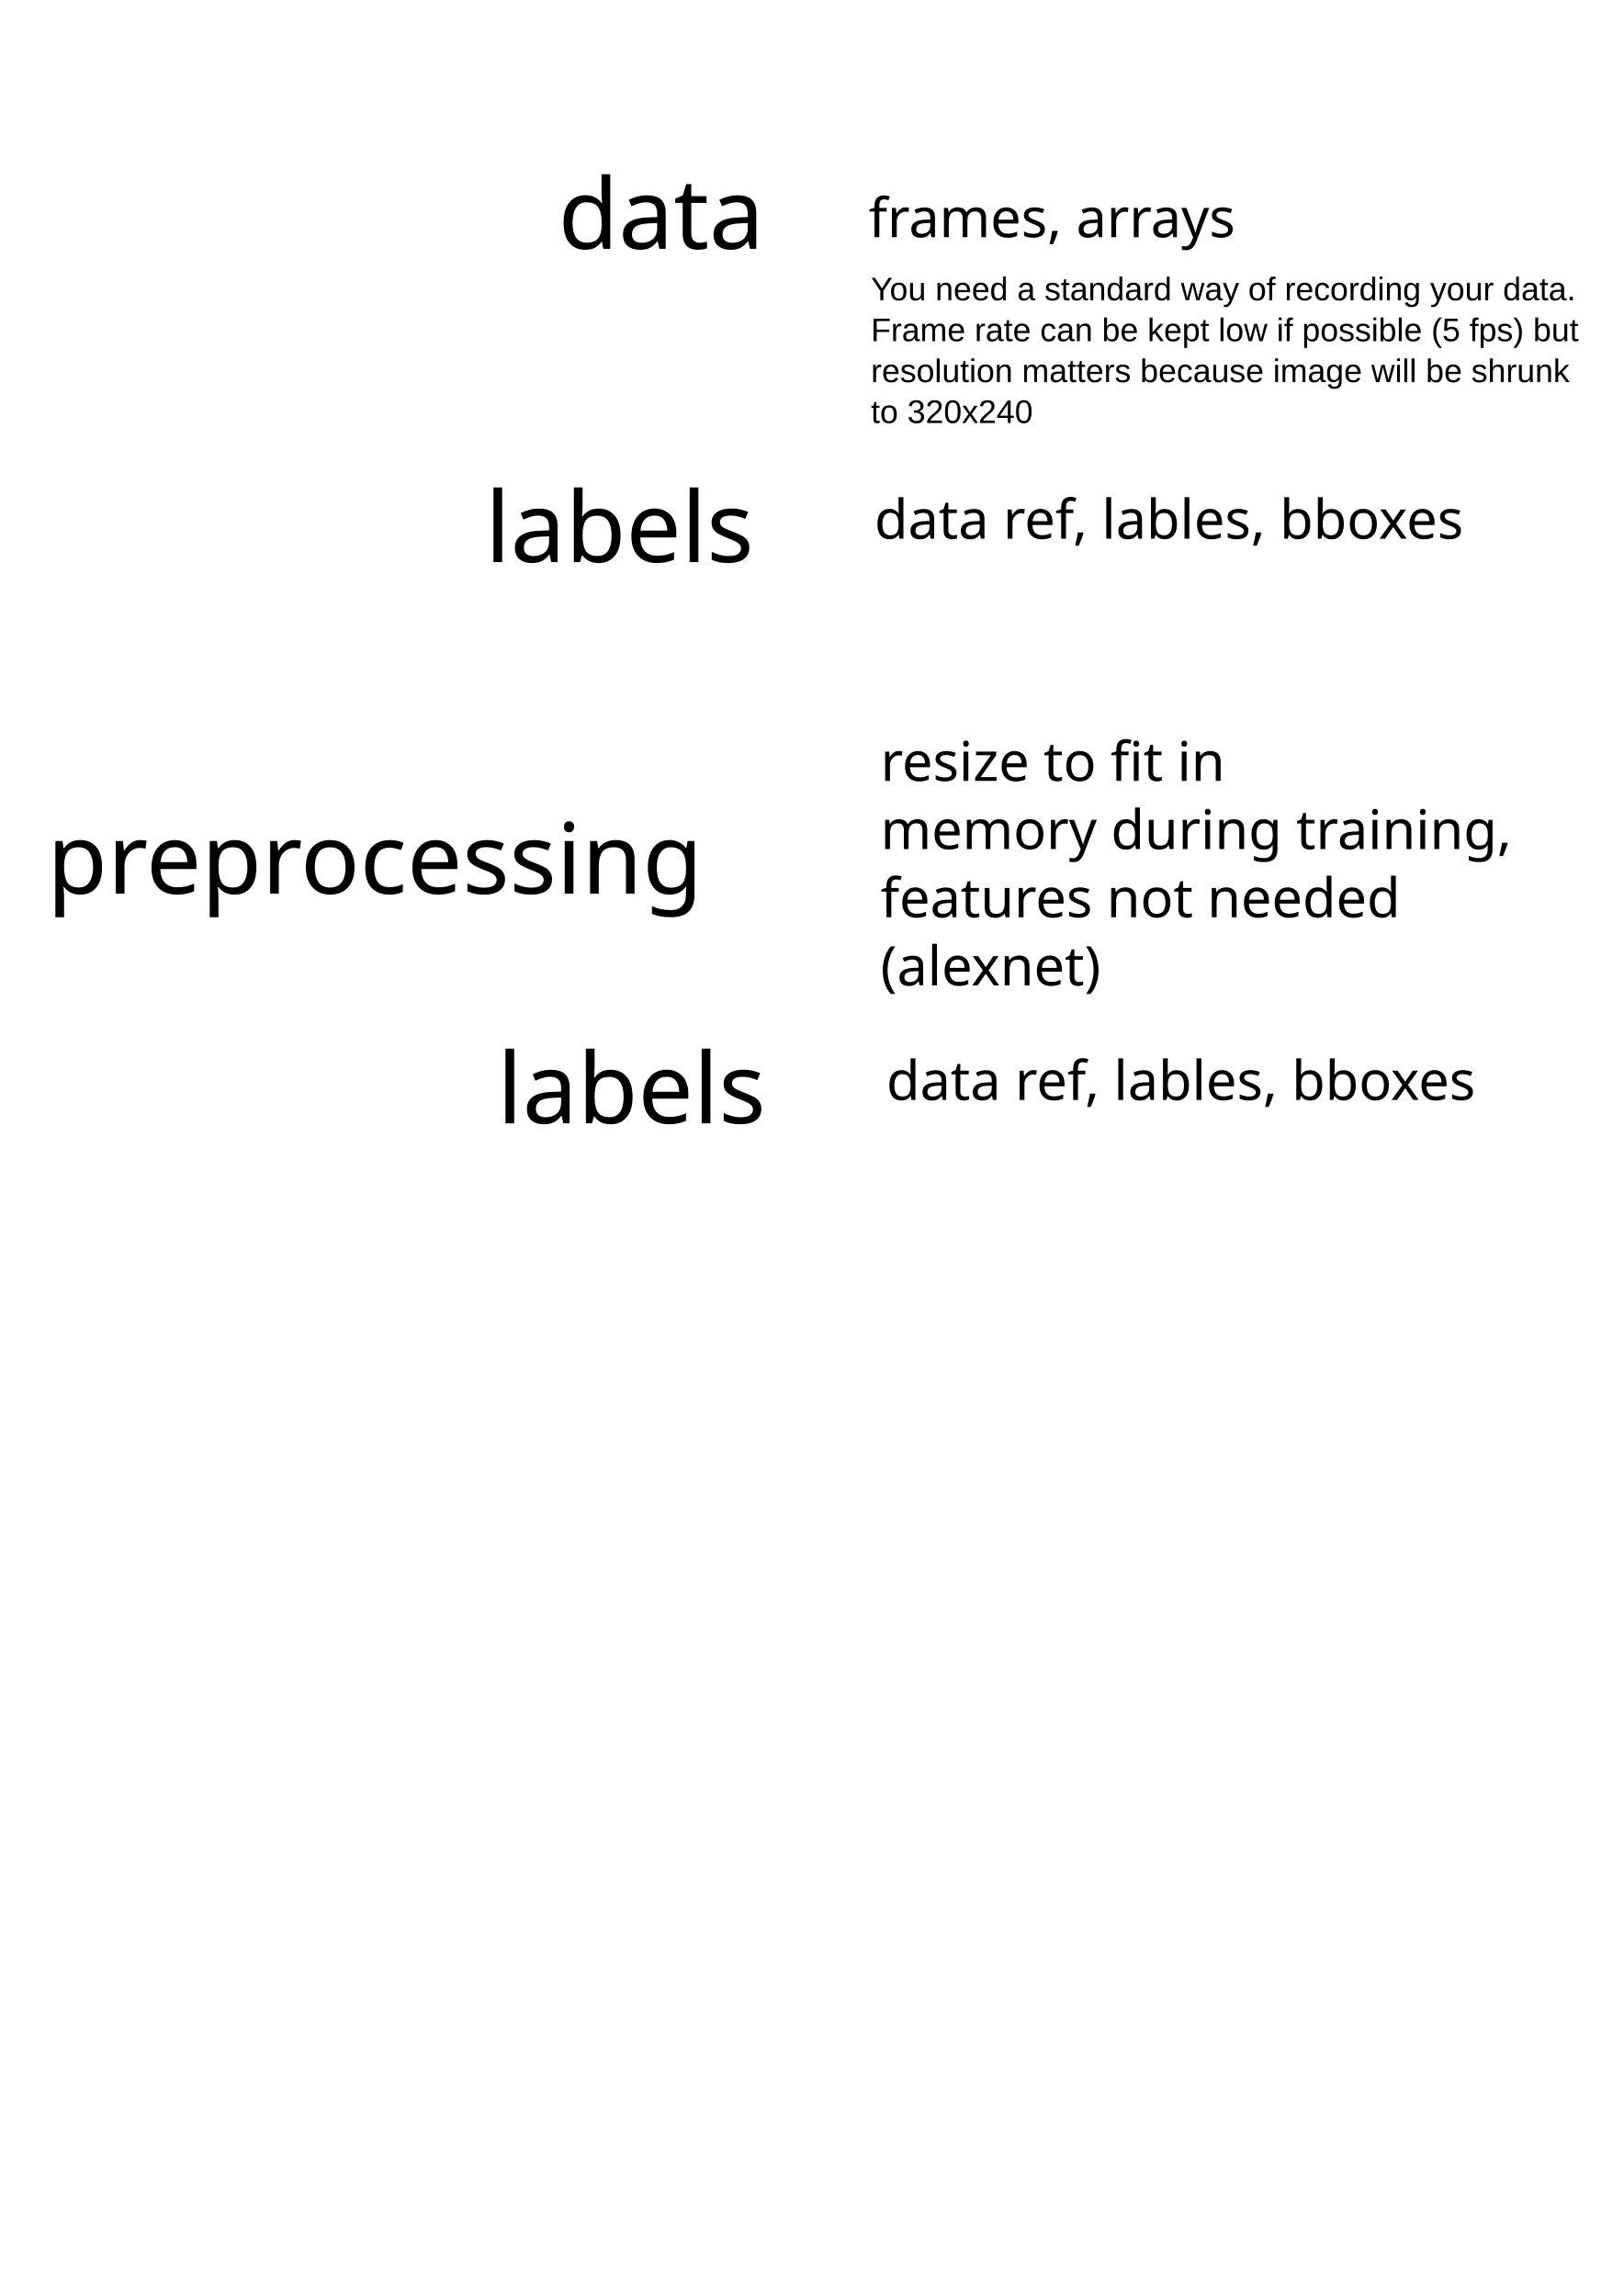
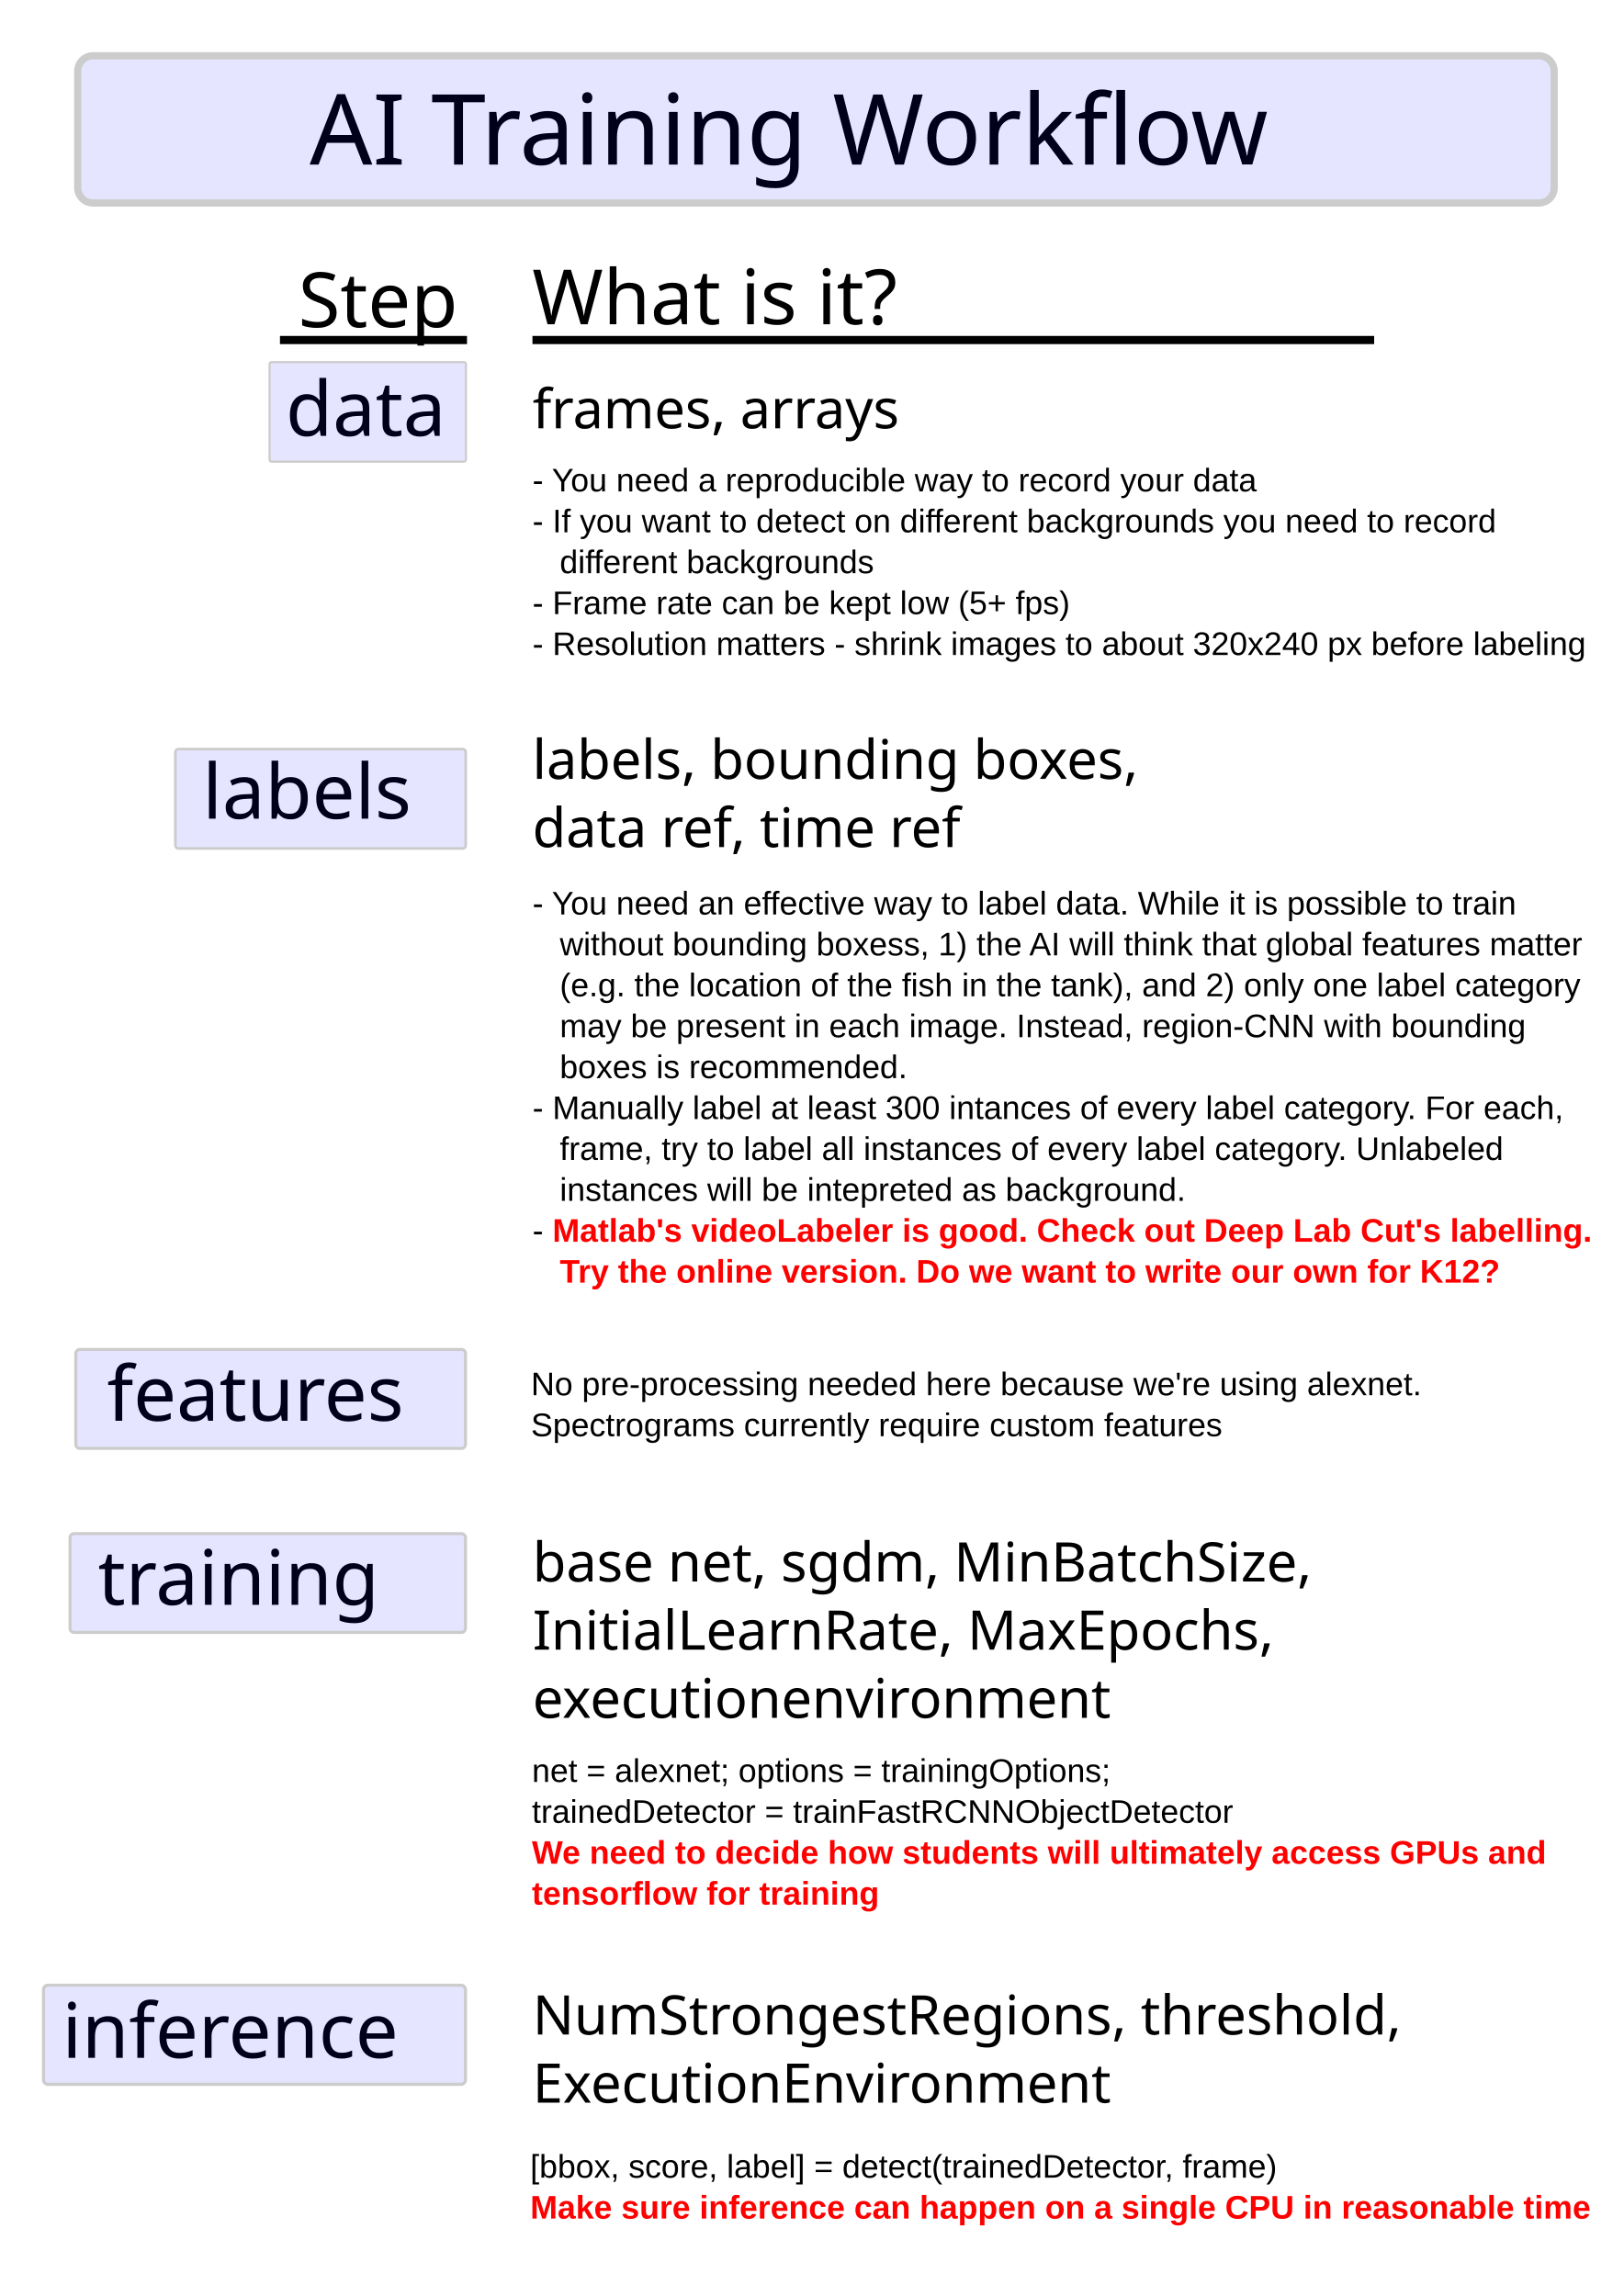
<svg xmlns="http://www.w3.org/2000/svg" width="210mm" height="297mm" viewBox="0 0 210 297" version="1.1" id="svg8">
  <defs id="defs2" />
  <g id="layer1">
-     <text xml:space="preserve" style="font-style:normal;font-variant:normal;font-weight:normal;font-stretch:normal;font-size:4.939px;line-height:1.25;font-family:'Colonna MT';-inkscape-font-specification:'Colonna MT';letter-spacing:0px;word-spacing:0px;fill:#000000;fill-opacity:1;stroke:none;stroke-width:0.265" x="72.193" y="32.19" id="text4514">
-       <tspan id="tspan4512" x="72.193" y="32.19" style="font-style:normal;font-variant:normal;font-weight:normal;font-stretch:normal;font-size:12.7px;font-family:'Comic Book';-inkscape-font-specification:'Comic Book, ';stroke-width:0.265">data</tspan>
+     <text xml:space="preserve" style="font-style:normal;font-variant:normal;font-weight:normal;font-stretch:normal;font-size:7.056px;line-height:1.25;font-family:'Comic Book';-inkscape-font-specification:'Comic Book, ';letter-spacing:0px;word-spacing:0px;fill:#000000;fill-opacity:1;stroke:none;stroke-width:0.265" x="68.878" y="55.398" id="text4522">
+       <tspan x="68.878" y="55.398" style="stroke-width:0.265" id="tspan4524">frames, arrays</tspan>
    </text>
-     <text xml:space="preserve" style="font-style:normal;font-variant:normal;font-weight:normal;font-stretch:normal;font-size:12.7px;line-height:1.25;font-family:'Comic Book';-inkscape-font-specification:'Comic Book, ';letter-spacing:0px;word-spacing:0px;fill:#000000;fill-opacity:1;stroke:none;stroke-width:0.265" x="62.744" y="72.709" id="text4518">
-       <tspan id="tspan4516" x="62.744" y="72.709" style="stroke-width:0.265">labels</tspan>
+     <text xml:space="preserve" style="font-style:normal;font-variant:normal;font-weight:normal;font-stretch:normal;font-size:7.056px;line-height:1.25;font-family:'Comic Book';-inkscape-font-specification:'Comic Book, ';letter-spacing:0px;word-spacing:0px;fill:#000000;fill-opacity:1;stroke:none;stroke-width:0.265" x="68.86" y="100.755" id="text4530">
+       <tspan id="tspan4528" x="68.86" y="100.755" style="stroke-width:0.265">labels, bounding boxes,</tspan>
+       <tspan x="68.86" y="109.574" style="stroke-width:0.265" id="tspan4618">data ref, time ref</tspan>
    </text>
-     <text xml:space="preserve" style="font-style:normal;font-variant:normal;font-weight:normal;font-stretch:normal;font-size:7.056px;line-height:1.25;font-family:'Comic Book';-inkscape-font-specification:'Comic Book, ';letter-spacing:0px;word-spacing:0px;fill:#000000;fill-opacity:1;stroke:none;stroke-width:0.265" x="112.335" y="30.678" id="text4522">
-       <tspan x="112.335" y="30.678" style="stroke-width:0.265" id="tspan4524">frames, arrays</tspan>
+     <text xml:space="preserve" style="font-style:normal;font-variant:normal;font-weight:normal;font-stretch:normal;font-size:7.056px;line-height:1.25;font-family:'Comic Book';-inkscape-font-specification:'Comic Book, ';letter-spacing:0px;word-spacing:0px;fill:#000000;fill-opacity:1;stroke:none;stroke-width:0.265" x="68.888" y="204.573" id="text4530-9">
+       <tspan id="tspan4528-4" x="68.888" y="204.573" style="stroke-width:0.265">base net, sgdm, MinBatchSize, </tspan>
+       <tspan x="68.888" y="213.392" style="stroke-width:0.265" id="tspan4721">InitialLearnRate, MaxEpochs, </tspan>
+       <tspan x="68.888" y="222.212" style="stroke-width:0.265" id="tspan4723">executionenvironment</tspan>
    </text>
-     <text xml:space="preserve" style="font-style:normal;font-variant:normal;font-weight:normal;font-stretch:normal;font-size:7.056px;line-height:1.25;font-family:'Comic Book';-inkscape-font-specification:'Comic Book, ';letter-spacing:0px;word-spacing:0px;fill:#000000;fill-opacity:1;stroke:none;stroke-width:0.265" x="113.09" y="69.685" id="text4530">
-       <tspan id="tspan4528" x="113.09" y="69.685" style="stroke-width:0.265">data ref, lables, bboxes</tspan>
+     <text xml:space="preserve" style="font-style:normal;font-variant:normal;font-weight:normal;font-stretch:normal;font-size:4.233px;line-height:1.25;font-family:Arial;-inkscape-font-specification:Arial;letter-spacing:0px;word-spacing:0px;fill:#000000;fill-opacity:1;stroke:none;stroke-width:0.265" x="68.867" y="63.562" id="text4576">
+       <tspan id="tspan4574" x="68.867" y="63.562" style="stroke-width:0.265">- You need a reproducible way to record your data</tspan>
+       <tspan x="68.867" y="68.854" style="stroke-width:0.265" id="tspan4586">- If you want to detect on different backgrounds you need to record </tspan>
+       <tspan x="68.867" y="74.145" style="stroke-width:0.265" id="tspan4793">   different backgrounds</tspan>
+       <tspan x="68.867" y="79.437" style="stroke-width:0.265" id="tspan4580">- Frame rate can be kept low (5+ fps) </tspan>
+       <tspan x="68.867" y="84.729" style="stroke-width:0.265" id="tspan4582">- Resolution matters - shrink images to about 320x240 px before labeling</tspan>
    </text>
-     <text xml:space="preserve" style="font-style:normal;font-variant:normal;font-weight:normal;font-stretch:normal;font-size:4.939px;line-height:1.25;font-family:'Colonna MT';-inkscape-font-specification:'Colonna MT';letter-spacing:0px;word-spacing:0px;fill:#000000;fill-opacity:1;stroke:none;stroke-width:0.265" x="6.086" y="115.598" id="text4514-6">
-       <tspan id="tspan4512-0" x="6.086" y="115.598" style="font-style:normal;font-variant:normal;font-weight:normal;font-stretch:normal;font-size:12.7px;font-family:'Comic Book';-inkscape-font-specification:'Comic Book, ';stroke-width:0.265">preprocessing</tspan>
+     <text xml:space="preserve" style="font-style:normal;font-variant:normal;font-weight:normal;font-stretch:normal;font-size:4.939px;line-height:1.25;font-family:'Colonna MT';-inkscape-font-specification:'Colonna MT';text-align:center;letter-spacing:0px;word-spacing:0px;text-anchor:middle;fill:#000000;fill-opacity:1;stroke:none;stroke-width:0.265" x="105.235" y="21.286" id="text4514-5">
+       <tspan x="105.235" y="21.286" style="font-style:normal;font-variant:normal;font-weight:normal;font-stretch:normal;font-size:12.7px;font-family:'Comic Book';-inkscape-font-specification:'Comic Book, ';text-align:center;text-anchor:middle;stroke-width:0.265" id="tspan4614">AI Training Workflow</tspan>
    </text>
-     <text xml:space="preserve" style="font-style:normal;font-variant:normal;font-weight:normal;font-stretch:normal;font-size:12.7px;line-height:1.25;font-family:'Comic Book';-inkscape-font-specification:'Comic Book, ';letter-spacing:0px;word-spacing:0px;fill:#000000;fill-opacity:1;stroke:none;stroke-width:0.265" x="64.295" y="145.307" id="text4518-5">
-       <tspan id="tspan4516-0" x="64.295" y="145.307" style="stroke-width:0.265">labels</tspan>
+     <text xml:space="preserve" style="font-style:normal;font-variant:normal;font-weight:normal;font-stretch:normal;font-size:4.233px;line-height:1.25;font-family:Arial;-inkscape-font-specification:Arial;letter-spacing:0px;word-spacing:0px;fill:#000000;fill-opacity:1;stroke:none;stroke-width:0.265" x="68.867" y="118.293" id="text4622">
+       <tspan id="tspan4620" x="68.867" y="118.293" style="stroke-width:0.265">- You need an effective way to label data. While it is possible to train </tspan>
+       <tspan x="68.867" y="123.585" style="stroke-width:0.265" id="tspan4811">   without bounding boxess, 1) the AI will think that global features matter </tspan>
+       <tspan x="68.867" y="128.876" style="stroke-width:0.265" id="tspan4813">   (e.g. the location of the fish in the tank), and 2) only one label category</tspan>
+       <tspan x="68.867" y="134.168" style="stroke-width:0.265" id="tspan4837">   may be present in each image. Instead, region-CNN with bounding </tspan>
+       <tspan x="68.867" y="139.46" style="stroke-width:0.265" id="tspan4841">   boxes is recommended.</tspan>
+       <tspan x="68.867" y="144.751" style="stroke-width:0.265" id="tspan4855">- Manually label at least 300 intances of every label category. For each,</tspan>
+       <tspan x="68.867" y="150.043" style="stroke-width:0.265" id="tspan4853">   frame, try to label all instances of every label category. Unlabeled </tspan>
+       <tspan x="68.867" y="155.335" style="stroke-width:0.265" id="tspan4863">   instances will be intepreted as background.</tspan>
+       <tspan x="68.867" y="160.626" style="stroke-width:0.265" id="tspan4628">-<tspan style="font-weight:bold;fill:#ff0000" id="tspan4982"> Matlab's videoLabeler is good. Check out Deep Lab Cut's labelling.</tspan>
+       </tspan>
+       <tspan x="68.867" y="165.918" style="font-weight:bold;fill:#ff0000;stroke-width:0.265" id="tspan4875">   Try the online version. Do we want to write our own for K12?</tspan>
    </text>
-     <text xml:space="preserve" style="font-style:normal;font-variant:normal;font-weight:normal;font-stretch:normal;font-size:7.056px;line-height:1.25;font-family:'Comic Book';-inkscape-font-specification:'Comic Book, ';letter-spacing:0px;word-spacing:0px;fill:#000000;fill-opacity:1;stroke:none;stroke-width:0.265" x="113.885" y="101.008" id="text4522-4">
-       <tspan x="113.885" y="101.008" style="stroke-width:0.265" id="tspan4524-9">resize to fit in </tspan>
-       <tspan x="113.885" y="109.827" style="stroke-width:0.265" id="tspan4568">memory during training,</tspan>
-       <tspan x="113.885" y="118.647" style="stroke-width:0.265" id="tspan4570">features not needed </tspan>
-       <tspan x="113.885" y="127.466" style="stroke-width:0.265" id="tspan4572">(alexnet)</tspan>
+     <text xml:space="preserve" style="font-style:normal;font-variant:normal;font-weight:normal;font-stretch:normal;font-size:4.233px;line-height:1.25;font-family:Arial;-inkscape-font-specification:Arial;letter-spacing:0px;word-spacing:0px;fill:#000000;fill-opacity:1;stroke:none;stroke-width:0.265" x="68.793" y="230.5" id="text4666">
+       <tspan x="68.793" y="230.5" style="stroke-width:0.265" id="tspan4678">net = alexnet; options = trainingOptions;</tspan>
+       <tspan x="68.793" y="235.792" style="stroke-width:0.265" id="tspan4670">trainedDetector = trainFastRCNNObjectDetector</tspan>
+       <tspan x="68.793" y="241.083" style="font-weight:bold;fill:#ff0000;stroke-width:0.265" id="tspan4978">We need to decide how students will ultimately access GPUs and </tspan>
+       <tspan x="68.793" y="246.375" style="font-weight:bold;fill:#ff0000;stroke-width:0.265" id="tspan4980">tensorflow for training</tspan>
    </text>
-     <text xml:space="preserve" style="font-style:normal;font-variant:normal;font-weight:normal;font-stretch:normal;font-size:7.056px;line-height:1.25;font-family:'Comic Book';-inkscape-font-specification:'Comic Book, ';letter-spacing:0px;word-spacing:0px;fill:#000000;fill-opacity:1;stroke:none;stroke-width:0.265" x="114.641" y="142.283" id="text4530-9">
-       <tspan id="tspan4528-4" x="114.641" y="142.283" style="stroke-width:0.265">data ref, lables, bboxes</tspan>
+     <text xml:space="preserve" style="font-style:normal;font-variant:normal;font-weight:normal;font-stretch:normal;font-size:7.056px;line-height:1.25;font-family:'Comic Book';-inkscape-font-specification:'Comic Book, ';letter-spacing:0px;word-spacing:0px;fill:#000000;fill-opacity:1;stroke:none;stroke-width:0.265" x="68.881" y="263.173" id="text4530-9-1">
+       <tspan id="tspan4528-4-5" x="68.881" y="263.173" style="stroke-width:0.265">NumStrongestRegions, threshold, </tspan>
+       <tspan x="68.881" y="271.993" style="stroke-width:0.265" id="tspan4895">ExecutionEnvironment</tspan>
    </text>
-     <text xml:space="preserve" style="font-style:normal;font-variant:normal;font-weight:normal;font-stretch:normal;font-size:4.233px;line-height:1.25;font-family:Arial;-inkscape-font-specification:Arial;letter-spacing:0px;word-spacing:0px;fill:#000000;fill-opacity:1;stroke:none;stroke-width:0.265" x="112.637" y="38.842" id="text4576">
-       <tspan id="tspan4574" x="112.637" y="38.842" style="stroke-width:0.265">You need a standard way of recording your data.</tspan>
-       <tspan x="112.637" y="44.134" style="stroke-width:0.265" id="tspan4578">Frame rate can be kept low if possible (5 fps) but</tspan>
-       <tspan x="112.637" y="49.426" style="stroke-width:0.265" id="tspan4580">resolution matters because image will be shrunk</tspan>
-       <tspan x="112.637" y="54.717" style="stroke-width:0.265" id="tspan4582">to 320x240</tspan>
+     <text xml:space="preserve" style="font-style:normal;font-variant:normal;font-weight:normal;font-stretch:normal;font-size:4.233px;line-height:1.25;font-family:Arial;-inkscape-font-specification:Arial;letter-spacing:0px;word-spacing:0px;fill:#000000;fill-opacity:1;stroke:none;stroke-width:0.265" x="68.58" y="281.693" id="text4666-8">
+       <tspan x="68.58" y="281.693" style="stroke-width:0.265" id="tspan4744">[bbox, score, label] = detect(trainedDetector, frame)</tspan>
+       <tspan x="68.58" y="286.984" style="font-weight:bold;fill:#ff0000;stroke-width:0.265" id="tspan4984">Make sure inference can happen on a single CPU in reasonable time</tspan>
    </text>
+     <text xml:space="preserve" style="font-style:normal;font-variant:normal;font-weight:normal;font-stretch:normal;font-size:4.233px;line-height:1.25;font-family:Arial;-inkscape-font-specification:Arial;letter-spacing:0px;word-spacing:0px;fill:#000000;fill-opacity:1;stroke:none;stroke-width:0.265" x="68.677" y="180.485" id="text4727">
+       <tspan x="68.677" y="180.485" style="stroke-width:0.265" id="tspan4729">No pre-processing needed here because we're using alexnet. </tspan>
+       <tspan x="68.677" y="185.777" style="stroke-width:0.265" id="tspan4733">Spectrograms currently require custom features</tspan>
+     </text>
+     <text xml:space="preserve" style="font-style:normal;font-variant:normal;font-weight:normal;font-stretch:normal;font-size:9.878px;line-height:1.25;font-family:'Colonna MT';-inkscape-font-specification:'Colonna MT';letter-spacing:0px;word-spacing:0px;fill:#000000;fill-opacity:1;stroke:none;stroke-width:0.265" x="38.578" y="42.326" id="text4514-8">
+       <tspan id="tspan4512-2" x="38.578" y="42.326" style="font-style:normal;font-variant:normal;font-weight:normal;font-stretch:normal;font-size:9.878px;font-family:'Comic Book';-inkscape-font-specification:'Comic Book, ';stroke-width:0.265">Step</tspan>
+     </text>
+     <text xml:space="preserve" style="font-style:normal;font-variant:normal;font-weight:normal;font-stretch:normal;font-size:9.878px;line-height:1.25;font-family:'Colonna MT';-inkscape-font-specification:'Colonna MT';letter-spacing:0px;word-spacing:0px;fill:#000000;fill-opacity:1;stroke:none;stroke-width:0.265" x="68.829" y="41.948" id="text4514-9">
+       <tspan id="tspan4512-4" x="68.829" y="41.948" style="font-style:normal;font-variant:normal;font-weight:normal;font-stretch:normal;font-size:9.878px;font-family:'Comic Book';-inkscape-font-specification:'Comic Book, ';stroke-width:0.265">What is it?</tspan>
+     </text>
+     <path style="fill:none;stroke:#000000;stroke-width:1.058;stroke-linecap:butt;stroke-linejoin:miter;stroke-miterlimit:4;stroke-dasharray:none;stroke-opacity:1" d="M 68.867,43.983 H 177.724" id="path4774" />
+     <path style="fill:none;stroke:#000000;stroke-width:1.058;stroke-linecap:butt;stroke-linejoin:miter;stroke-miterlimit:4;stroke-dasharray:none;stroke-opacity:1" d="m 36.21,43.983 h 24.19" id="path4774-4" />
+     <rect style="opacity:0.2;fill:#0000ff;fill-opacity:0.502;fill-rule:nonzero;stroke:#000000;stroke-width:0.932;stroke-miterlimit:4;stroke-dasharray:none;stroke-dashoffset:0;stroke-opacity:1" id="rect4897" width="190.957" height="19.046" x="10.051" y="7.215" rx="1.978" />
+     <g id="g4950" transform="translate(-1.517908)">
+       <text id="text4514" y="56.38" x="38.469" style="font-style:normal;font-variant:normal;font-weight:normal;font-stretch:normal;font-size:9.878px;line-height:1.25;font-family:'Colonna MT';-inkscape-font-specification:'Colonna MT';letter-spacing:0px;word-spacing:0px;fill:#000000;fill-opacity:1;stroke:none;stroke-width:0.265" xml:space="preserve">
+         <tspan style="font-style:normal;font-variant:normal;font-weight:normal;font-stretch:normal;font-size:9.878px;font-family:'Comic Book';-inkscape-font-specification:'Comic Book, ';stroke-width:0.265" y="56.38" x="38.469" id="tspan4512">data</tspan>
+       </text>
+       <rect rx="0.263" y="46.841" x="36.381" height="12.875" width="25.397" id="rect4897-6" style="opacity:0.2;fill:#0000ff;fill-opacity:0.502;fill-rule:nonzero;stroke:#000000;stroke-width:0.279;stroke-miterlimit:4;stroke-dasharray:none;stroke-dashoffset:0;stroke-opacity:1" />
+     </g>
+     <g id="g4955" transform="translate(-1.973798,-3.175)">
+       <text id="text4518" y="109.07" x="28.162" style="font-style:normal;font-variant:normal;font-weight:normal;font-stretch:normal;font-size:9.878px;line-height:1.25;font-family:'Comic Book';-inkscape-font-specification:'Comic Book, ';letter-spacing:0px;word-spacing:0px;fill:#000000;fill-opacity:1;stroke:none;stroke-width:0.265" xml:space="preserve">
+         <tspan style="font-size:9.878px;stroke-width:0.265" y="109.07" x="28.162" id="tspan4516">labels</tspan>
+       </text>
+       <rect rx="0.389" y="100.071" x="24.656" height="12.857" width="37.549" id="rect4897-6-7" style="opacity:0.2;fill:#0000ff;fill-opacity:0.502;fill-rule:nonzero;stroke:#000000;stroke-width:0.339;stroke-miterlimit:4;stroke-dasharray:none;stroke-dashoffset:0;stroke-opacity:1" />
+     </g>
+     <g id="g4960" transform="translate(-1.367538,-7.408334)">
+       <text id="text4518-5-5" y="191.191" x="15.217" style="font-style:normal;font-variant:normal;font-weight:normal;font-stretch:normal;font-size:9.878px;line-height:1.25;font-family:'Comic Book';-inkscape-font-specification:'Comic Book, ';letter-spacing:0px;word-spacing:0px;fill:#000000;fill-opacity:1;stroke:none;stroke-width:0.265" xml:space="preserve">
+         <tspan style="font-size:9.878px;stroke-width:0.265" y="191.191" x="15.217" id="tspan4516-0-8">features</tspan>
+       </text>
+       <rect rx="0.522" y="181.969" x="11.17" height="12.801" width="50.402" id="rect4897-6-8" style="opacity:0.2;fill:#0000ff;fill-opacity:0.502;fill-rule:nonzero;stroke:#000000;stroke-width:0.392;stroke-miterlimit:4;stroke-dasharray:none;stroke-dashoffset:0;stroke-opacity:1" />
+     </g>
+     <g id="g4965" transform="translate(-0.8287477,-7.9375)">
+       <text id="text4518-5" y="215.534" x="13.5" style="font-style:normal;font-variant:normal;font-weight:normal;font-stretch:normal;font-size:9.878px;line-height:1.25;font-family:'Comic Book';-inkscape-font-specification:'Comic Book, ';letter-spacing:0px;word-spacing:0px;fill:#000000;fill-opacity:1;stroke:none;stroke-width:0.265" xml:space="preserve">
+         <tspan style="font-size:9.878px;stroke-width:0.265" y="215.534" x="13.5" id="tspan4516-0">training</tspan>
+       </text>
+       <rect rx="0.53" y="206.322" x="9.885" height="12.779" width="51.147" id="rect4897-6-1" style="opacity:0.2;fill:#0000ff;fill-opacity:0.502;fill-rule:nonzero;stroke:#000000;stroke-width:0.395;stroke-miterlimit:4;stroke-dasharray:none;stroke-dashoffset:0;stroke-opacity:1" />
+     </g>
+     <g id="g4970" transform="translate(-0.7017777,-3.704167)">
+       <text id="text4518-5-7" y="269.901" x="8.734" style="font-style:normal;font-variant:normal;font-weight:normal;font-stretch:normal;font-size:9.878px;line-height:1.25;font-family:'Comic Book';-inkscape-font-specification:'Comic Book, ';letter-spacing:0px;word-spacing:0px;fill:#000000;fill-opacity:1;stroke:none;stroke-width:0.265" xml:space="preserve">
+         <tspan style="font-size:9.878px;stroke-width:0.265" y="269.901" x="8.734" id="tspan4516-0-9">inference</tspan>
+       </text>
+       <rect rx="0.565" y="260.506" x="6.334" height="12.814" width="54.564" id="rect4897-6-5" style="opacity:0.2;fill:#0000ff;fill-opacity:0.502;fill-rule:nonzero;stroke:#000000;stroke-width:0.409;stroke-miterlimit:4;stroke-dasharray:none;stroke-dashoffset:0;stroke-opacity:1" />
+     </g>
  </g>
</svg>
